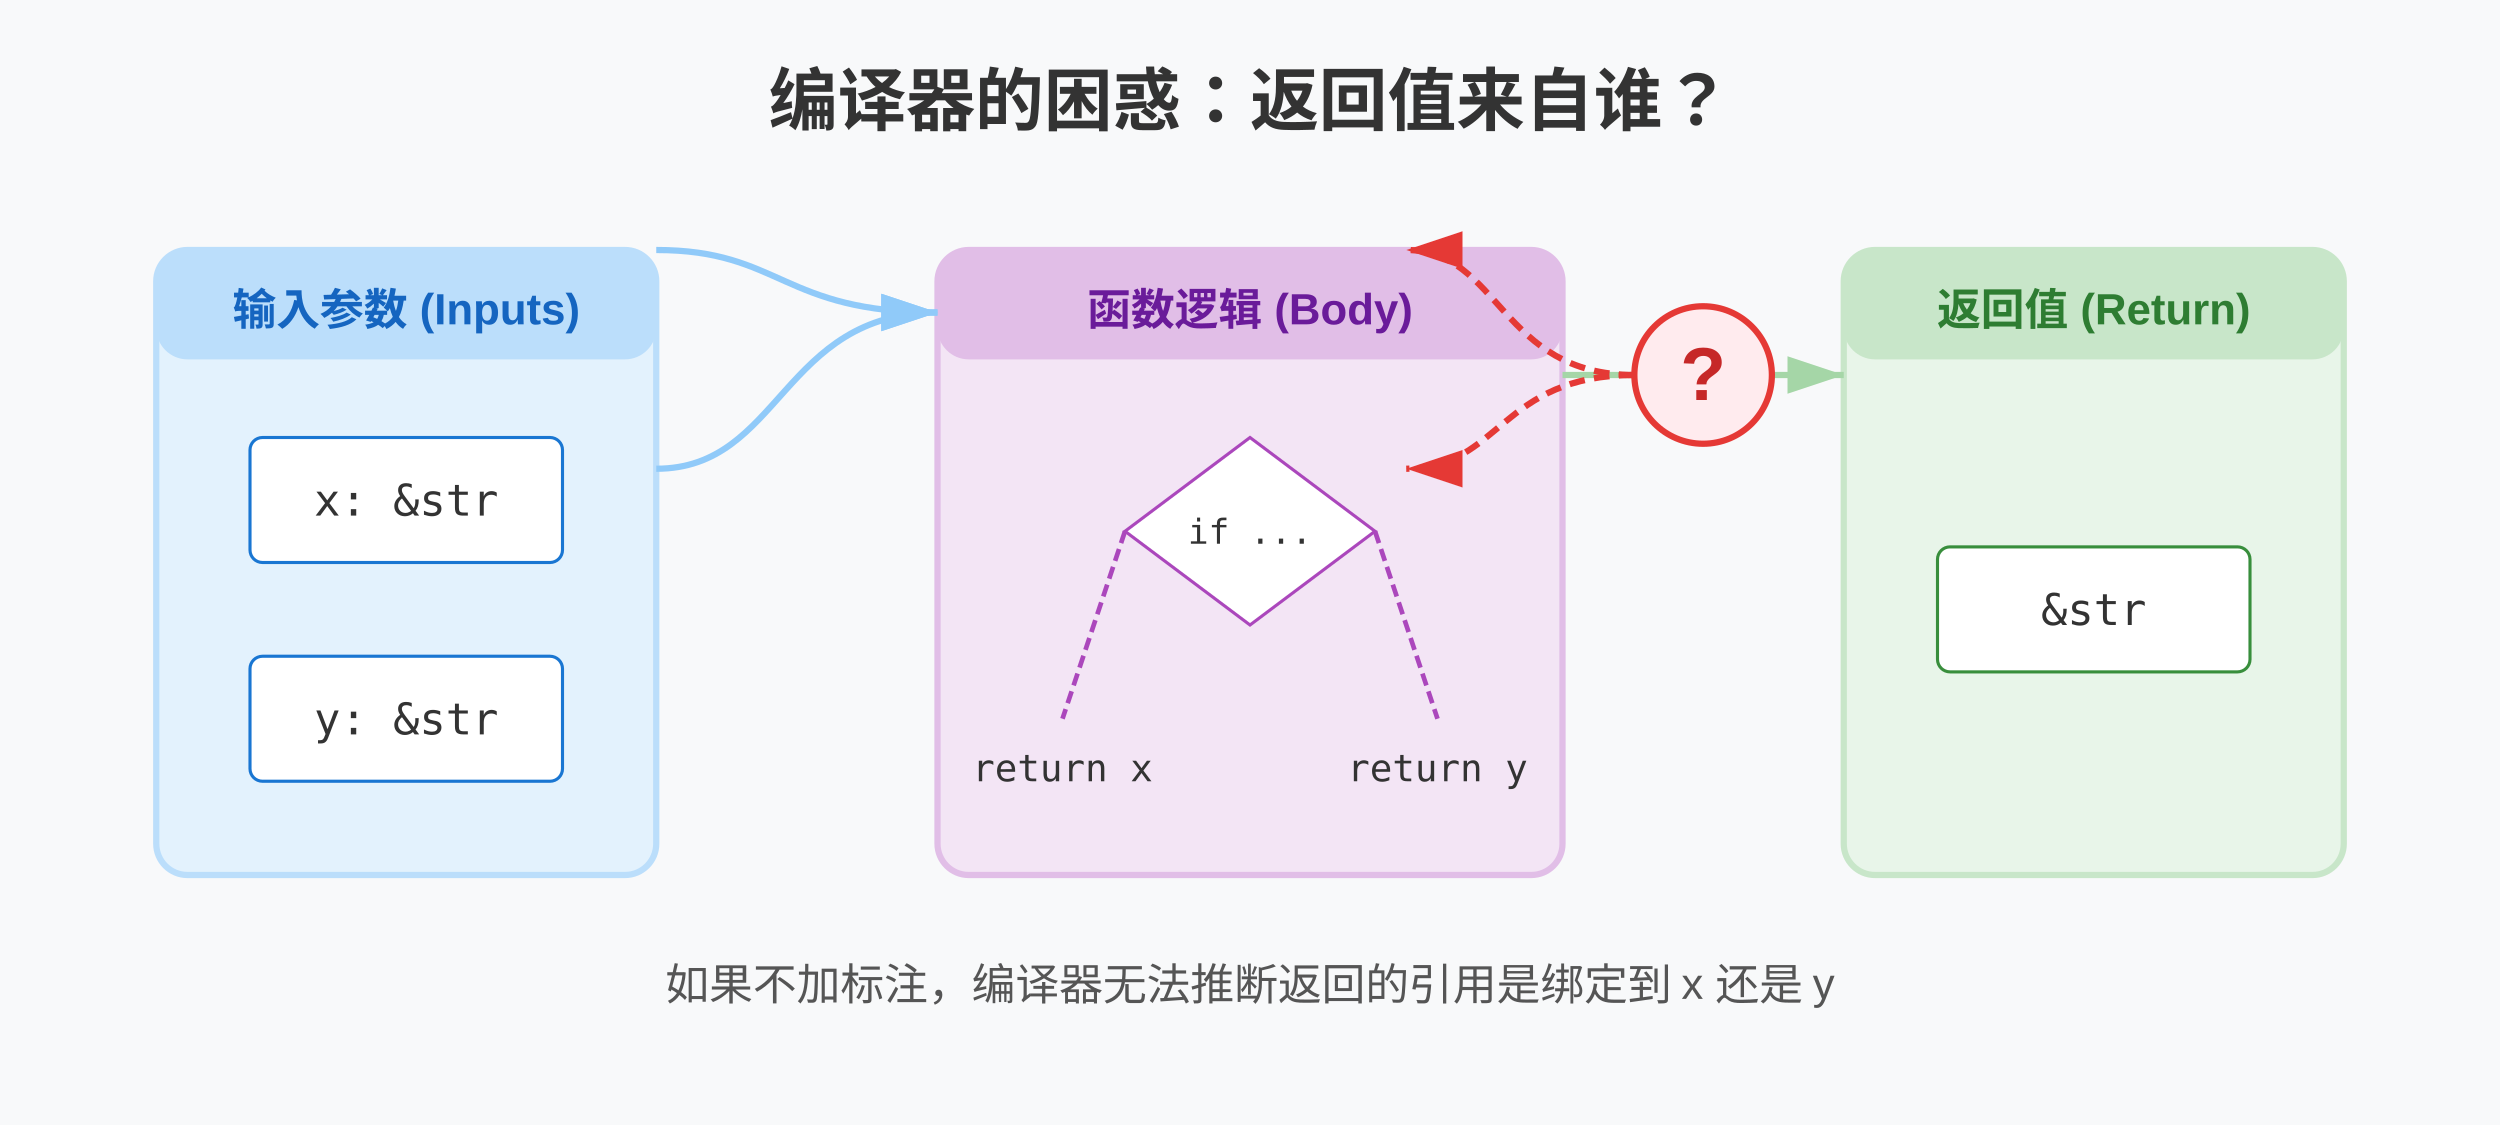
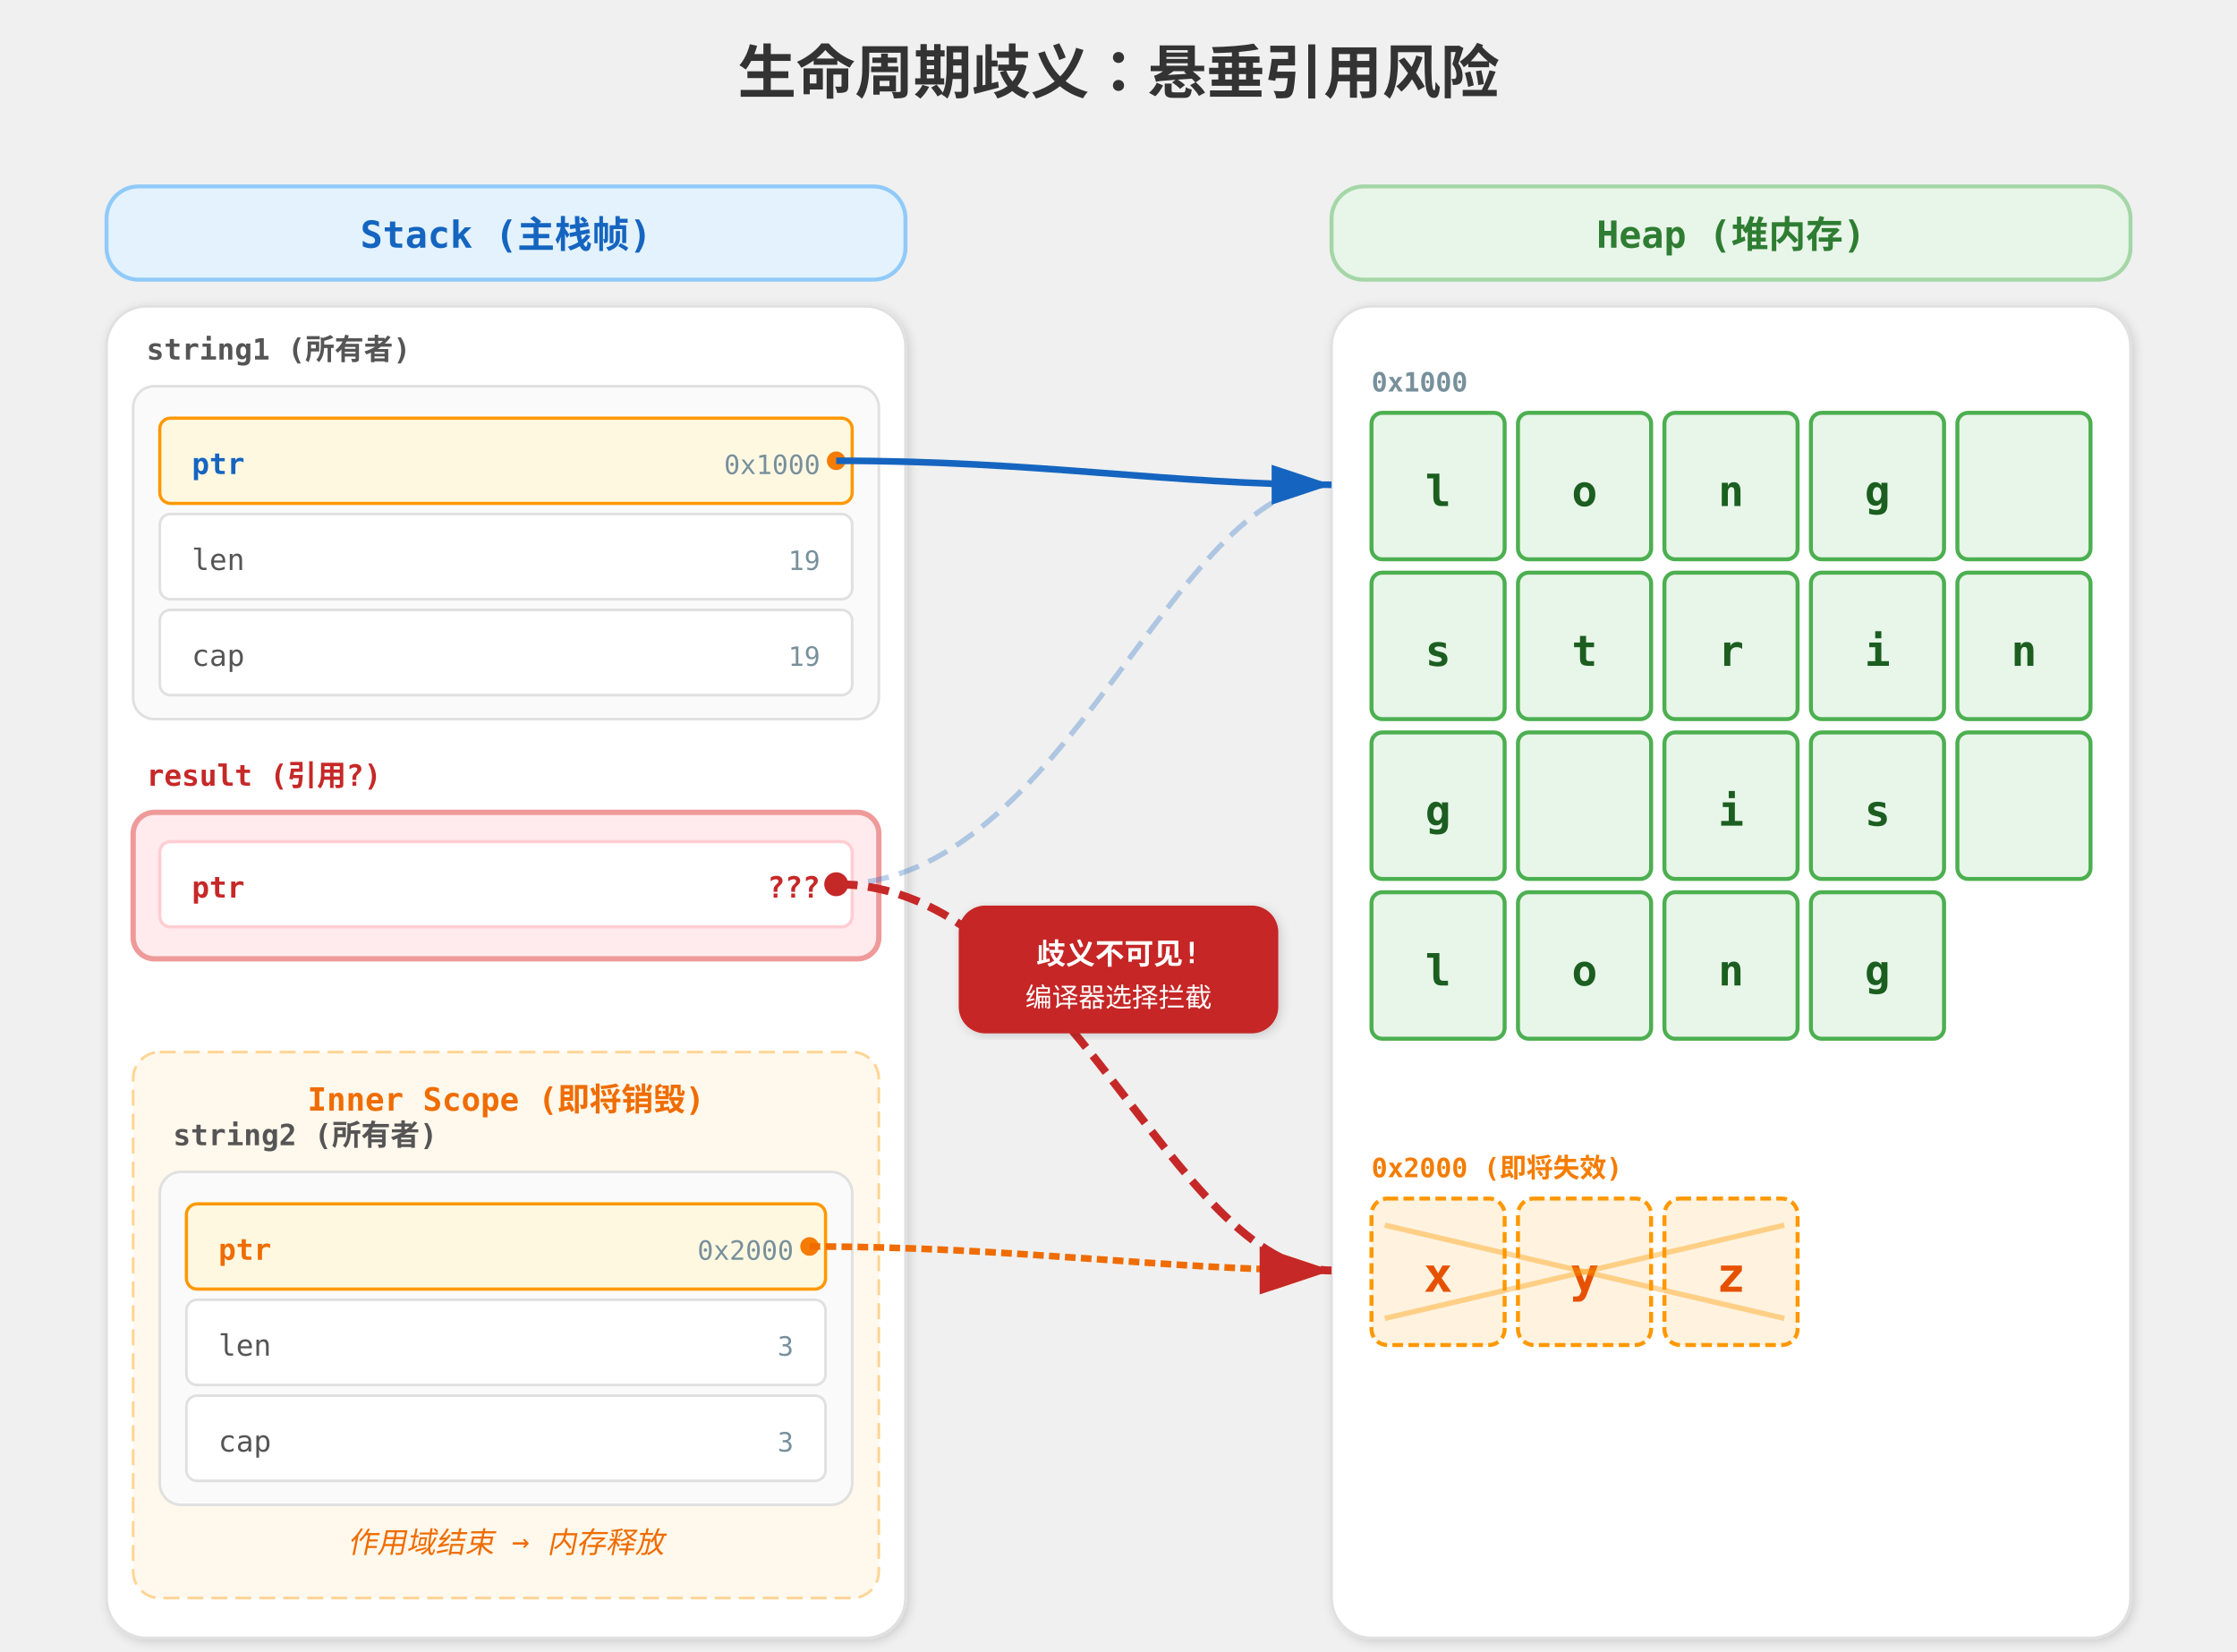
- <svg xmlns="http://www.w3.org/2000/svg" width="800" height="360" viewBox="0 0 800 360" shape-rendering="geometricPrecision" text-rendering="geometricPrecision">
-   <rect width="800" height="360" fill="#f8f9fa" />
-   <text x="400" y="40" font-family="Arial, sans-serif" font-size="22" font-weight="bold" text-anchor="middle" fill="#333">编译器的困惑：返回值来自谁？</text>
-   <g transform="translate(50, 80)">
-     <rect x="0" y="0" width="160" height="200" rx="10" fill="#e3f2fd" stroke="#bbdefb" stroke-width="2" />
-     <rect x="0" y="0" width="160" height="35" rx="10" fill="#bbdefb" />
-     <text x="80" y="24" font-family="Arial, sans-serif" font-size="14" font-weight="bold" text-anchor="middle" fill="#1565c0">输入参数 (Inputs)</text>
-     <rect x="30" y="60" width="100" height="40" rx="4" fill="#ffffff" stroke="#1976d2" stroke-width="1" />
-     <text x="80" y="85" font-family="monospace" font-size="14" text-anchor="middle" fill="#333">x: &amp;str</text>
-     <rect x="30" y="130" width="100" height="40" rx="4" fill="#ffffff" stroke="#1976d2" stroke-width="1" />
-     <text x="80" y="155" font-family="monospace" font-size="14" text-anchor="middle" fill="#333">y: &amp;str</text>
+ <svg xmlns="http://www.w3.org/2000/svg" width="840" height="620" viewBox="0 0 840 620" shape-rendering="geometricPrecision" text-rendering="geometricPrecision" style="background-color: #f8f9fa; font-family: 'JetBrains Mono', monospace, sans-serif;">
+   <defs>
+     <marker id="arrow-blue" markerWidth="10" markerHeight="10" refX="9" refY="3" orient="auto">
+       <path d="M0,0 L0,6 L9,3 z" fill="#1565c0" />
+     </marker>
+     <marker id="arrow-green" markerWidth="10" markerHeight="10" refX="9" refY="3" orient="auto">
+       <path d="M0,0 L0,6 L9,3 z" fill="#2e7d32" />
+     </marker>
+     <marker id="arrow-orange" markerWidth="10" markerHeight="10" refX="9" refY="3" orient="auto">
+       <path d="M0,0 L0,6 L9,3 z" fill="#ef6c00" />
+     </marker>
+     <marker id="arrow-red" markerWidth="10" markerHeight="10" refX="9" refY="3" orient="auto">
+       <path d="M0,0 L0,6 L9,3 z" fill="#c62828" />
+     </marker>
+     <filter id="shadow" x="-5%" y="-5%" width="110%" height="110%">
+       <feGaussianBlur in="SourceAlpha" stdDeviation="2" />
+       <feOffset dx="1" dy="1" result="offsetblur" />
+       <feComponentTransfer>
+         <feFuncA type="linear" slope="0.15" />
+       </feComponentTransfer>
+       <feMerge>
+         <feMergeNode />
+         <feMergeNode in="SourceGraphic" />
+       </feMerge>
+     </filter>
+   </defs>
+   <text x="420" y="35" text-anchor="middle" font-size="22" font-weight="bold" fill="#333333">生命周期歧义：悬垂引用风险</text>
+   <g transform="translate(40, 70)">
+     <rect x="0" y="0" width="300" height="35" rx="12" fill="#e3f2fd" stroke="#90caf9" stroke-width="1.5" />
+     <text x="150" y="23" text-anchor="middle" font-size="14" font-weight="bold" fill="#1565c0">Stack (主栈帧)</text>
+     <rect x="0" y="45" width="300" height="500" rx="15" fill="#ffffff" stroke="#e0e0e0" stroke-width="1" filter="url(#shadow)" />
+     <g transform="translate(10, 75)">
+       <text x="5" y="-10" font-size="11" font-weight="bold" fill="#555555">string1 (所有者)</text>
+       <rect x="0" y="0" width="280" height="125" rx="8" fill="#fafafa" stroke="#e0e0e0" stroke-width="1" />
+       <g transform="translate(10, 12)">
+         <rect width="260" height="32" rx="4" fill="#fff8e1" stroke="#ff9800" stroke-width="1.2" />
+         <text x="12" y="21" font-size="11" fill="#1565c0" font-weight="bold">ptr</text>
+         <text x="248" y="21" text-anchor="end" font-size="10" fill="#78909c">0x1000</text>
+         <circle cx="254" cy="16" r="3.5" fill="#f57c00" />
+       </g>
+       <g transform="translate(10, 48)">
+         <rect width="260" height="32" rx="4" fill="#ffffff" stroke="#e0e0e0" stroke-width="1" />
+         <text x="12" y="21" font-size="11" fill="#555555">len</text>
+         <text x="248" y="21" text-anchor="end" font-size="10" fill="#78909c">19</text>
+       </g>
+       <g transform="translate(10, 84)">
+         <rect width="260" height="32" rx="4" fill="#ffffff" stroke="#e0e0e0" stroke-width="1" />
+         <text x="12" y="21" font-size="11" fill="#555555">cap</text>
+         <text x="248" y="21" text-anchor="end" font-size="10" fill="#78909c">19</text>
+       </g>
+     </g>
+     <g transform="translate(10, 235)">
+       <text x="5" y="-10" font-size="11" font-weight="bold" fill="#c62828">result (引用?)</text>
+       <rect x="0" y="0" width="280" height="55" rx="8" fill="#ffebee" stroke="#ef9a9a" stroke-width="2" />
+       <g transform="translate(10, 11)">
+         <rect width="260" height="32" rx="4" fill="#ffffff" stroke="#ffcdd2" stroke-width="1.2" />
+         <text x="12" y="21" font-size="11" fill="#c62828" font-weight="bold">ptr</text>
+         <text x="248" y="21" text-anchor="end" font-size="11" fill="#c62828" font-weight="bold">???</text>
+         <circle cx="254" cy="16" r="4.5" fill="#c62828" />
+       </g>
+     </g>
+     <g transform="translate(10, 325)">
+       <rect x="0" y="0" width="280" height="205" rx="10" fill="#fff3e0" stroke="#ffb74d" stroke-dasharray="6,3" opacity="0.6" />
+       <text x="140" y="22" text-anchor="middle" font-size="12" font-weight="bold" fill="#ef6c00">Inner Scope (即将销毁)</text>
+       <g transform="translate(10, 45)">
+         <text x="5" y="-10" font-size="11" font-weight="bold" fill="#555555">string2 (所有者)</text>
+         <rect x="0" y="0" width="260" height="125" rx="8" fill="#fafafa" stroke="#e0e0e0" stroke-width="1" />
+         <g transform="translate(10, 12)">
+           <rect width="240" height="32" rx="4" fill="#fff8e1" stroke="#ff9800" stroke-width="1.2" />
+           <text x="12" y="21" font-size="11" fill="#ef6c00" font-weight="bold">ptr</text>
+           <text x="228" y="21" text-anchor="end" font-size="10" fill="#78909c">0x2000</text>
+           <circle cx="234" cy="16" r="3.5" fill="#f57c00" />
+         </g>
+         <g transform="translate(10, 48)">
+           <rect width="240" height="32" rx="4" fill="#ffffff" stroke="#e0e0e0" stroke-width="1" />
+           <text x="12" y="21" font-size="11" fill="#555555">len</text>
+           <text x="228" y="21" text-anchor="end" font-size="10" fill="#78909c">3</text>
+         </g>
+         <g transform="translate(10, 84)">
+           <rect width="240" height="32" rx="4" fill="#ffffff" stroke="#e0e0e0" stroke-width="1" />
+           <text x="12" y="21" font-size="11" fill="#555555">cap</text>
+           <text x="228" y="21" text-anchor="end" font-size="10" fill="#78909c">3</text>
+         </g>
+       </g>
+       <text x="140" y="188" text-anchor="middle" font-size="11" fill="#ef6c00" font-style="italic">作用域结束 → 内存释放</text>
+     </g>
  </g>
-   <g transform="translate(300, 80)">
-     <rect x="0" y="0" width="200" height="200" rx="10" fill="#f3e5f5" stroke="#e1bee7" stroke-width="2" />
-     <rect x="0" y="0" width="200" height="35" rx="10" fill="#e1bee7" />
-     <text x="100" y="24" font-family="Arial, sans-serif" font-size="14" font-weight="bold" text-anchor="middle" fill="#6a1b9a">函数逻辑 (Body)</text>
-     <path d="M100 60 L140 90 L100 120 L60 90 Z" fill="#ffffff" stroke="#ab47bc" stroke-width="1" />
-     <text x="100" y="94" font-family="monospace" font-size="11" text-anchor="middle" fill="#333">if ...</text>
-     <path d="M60 90 L 40 150" stroke="#ab47bc" stroke-width="1.5" fill="none" stroke-dasharray="4 2" />
-     <path d="M140 90 L 160 150" stroke="#ab47bc" stroke-width="1.5" fill="none" stroke-dasharray="4 2" />
-     <text x="40" y="170" font-family="monospace" font-size="12" text-anchor="middle" fill="#333">return x</text>
-     <text x="160" y="170" font-family="monospace" font-size="12" text-anchor="middle" fill="#333">return y</text>
+   <g transform="translate(500, 70)">
+     <rect x="0" y="0" width="300" height="35" rx="12" fill="#e8f5e9" stroke="#a5d6a7" stroke-width="1.5" />
+     <text x="150" y="23" text-anchor="middle" font-size="14" font-weight="bold" fill="#2e7d32">Heap (堆内存)</text>
+     <rect x="0" y="45" width="300" height="500" rx="15" fill="#ffffff" stroke="#e0e0e0" stroke-width="1" filter="url(#shadow)" />
+     <g transform="translate(15, 85)">
+       <text x="0" y="-8" font-size="10" fill="#78909c" font-weight="bold">0x1000</text>
+       <g transform="translate(0, 0)">
+         <g transform="translate(0, 0)">
+           <rect width="50" height="55" rx="4" fill="#e8f5e9" stroke="#4caf50" stroke-width="1.5" />
+           <text x="25" y="35" text-anchor="middle" font-size="16" font-weight="bold" fill="#1b5e20">l</text>
+         </g>
+         <g transform="translate(55, 0)">
+           <rect width="50" height="55" rx="4" fill="#e8f5e9" stroke="#4caf50" stroke-width="1.5" />
+           <text x="25" y="35" text-anchor="middle" font-size="16" font-weight="bold" fill="#1b5e20">o</text>
+         </g>
+         <g transform="translate(110, 0)">
+           <rect width="50" height="55" rx="4" fill="#e8f5e9" stroke="#4caf50" stroke-width="1.5" />
+           <text x="25" y="35" text-anchor="middle" font-size="16" font-weight="bold" fill="#1b5e20">n</text>
+         </g>
+         <g transform="translate(165, 0)">
+           <rect width="50" height="55" rx="4" fill="#e8f5e9" stroke="#4caf50" stroke-width="1.5" />
+           <text x="25" y="35" text-anchor="middle" font-size="16" font-weight="bold" fill="#1b5e20">g</text>
+         </g>
+         <g transform="translate(220, 0)">
+           <rect width="50" height="55" rx="4" fill="#e8f5e9" stroke="#4caf50" stroke-width="1.5" />
+           <text x="25" y="35" text-anchor="middle" font-size="16" font-weight="bold" fill="#1b5e20"> </text>
+         </g>
+         <g transform="translate(0, 60)">
+           <rect width="50" height="55" rx="4" fill="#e8f5e9" stroke="#4caf50" stroke-width="1.5" />
+           <text x="25" y="35" text-anchor="middle" font-size="16" font-weight="bold" fill="#1b5e20">s</text>
+         </g>
+         <g transform="translate(55, 60)">
+           <rect width="50" height="55" rx="4" fill="#e8f5e9" stroke="#4caf50" stroke-width="1.5" />
+           <text x="25" y="35" text-anchor="middle" font-size="16" font-weight="bold" fill="#1b5e20">t</text>
+         </g>
+         <g transform="translate(110, 60)">
+           <rect width="50" height="55" rx="4" fill="#e8f5e9" stroke="#4caf50" stroke-width="1.5" />
+           <text x="25" y="35" text-anchor="middle" font-size="16" font-weight="bold" fill="#1b5e20">r</text>
+         </g>
+         <g transform="translate(165, 60)">
+           <rect width="50" height="55" rx="4" fill="#e8f5e9" stroke="#4caf50" stroke-width="1.5" />
+           <text x="25" y="35" text-anchor="middle" font-size="16" font-weight="bold" fill="#1b5e20">i</text>
+         </g>
+         <g transform="translate(220, 60)">
+           <rect width="50" height="55" rx="4" fill="#e8f5e9" stroke="#4caf50" stroke-width="1.5" />
+           <text x="25" y="35" text-anchor="middle" font-size="16" font-weight="bold" fill="#1b5e20">n</text>
+         </g>
+         <g transform="translate(0, 120)">
+           <rect width="50" height="55" rx="4" fill="#e8f5e9" stroke="#4caf50" stroke-width="1.5" />
+           <text x="25" y="35" text-anchor="middle" font-size="16" font-weight="bold" fill="#1b5e20">g</text>
+         </g>
+         <g transform="translate(55, 120)">
+           <rect width="50" height="55" rx="4" fill="#e8f5e9" stroke="#4caf50" stroke-width="1.5" />
+           <text x="25" y="35" text-anchor="middle" font-size="16" font-weight="bold" fill="#1b5e20"> </text>
+         </g>
+         <g transform="translate(110, 120)">
+           <rect width="50" height="55" rx="4" fill="#e8f5e9" stroke="#4caf50" stroke-width="1.5" />
+           <text x="25" y="35" text-anchor="middle" font-size="16" font-weight="bold" fill="#1b5e20">i</text>
+         </g>
+         <g transform="translate(165, 120)">
+           <rect width="50" height="55" rx="4" fill="#e8f5e9" stroke="#4caf50" stroke-width="1.5" />
+           <text x="25" y="35" text-anchor="middle" font-size="16" font-weight="bold" fill="#1b5e20">s</text>
+         </g>
+         <g transform="translate(220, 120)">
+           <rect width="50" height="55" rx="4" fill="#e8f5e9" stroke="#4caf50" stroke-width="1.5" />
+           <text x="25" y="35" text-anchor="middle" font-size="16" font-weight="bold" fill="#1b5e20"> </text>
+         </g>
+         <g transform="translate(0, 180)">
+           <rect width="50" height="55" rx="4" fill="#e8f5e9" stroke="#4caf50" stroke-width="1.5" />
+           <text x="25" y="35" text-anchor="middle" font-size="16" font-weight="bold" fill="#1b5e20">l</text>
+         </g>
+         <g transform="translate(55, 180)">
+           <rect width="50" height="55" rx="4" fill="#e8f5e9" stroke="#4caf50" stroke-width="1.5" />
+           <text x="25" y="35" text-anchor="middle" font-size="16" font-weight="bold" fill="#1b5e20">o</text>
+         </g>
+         <g transform="translate(110, 180)">
+           <rect width="50" height="55" rx="4" fill="#e8f5e9" stroke="#4caf50" stroke-width="1.5" />
+           <text x="25" y="35" text-anchor="middle" font-size="16" font-weight="bold" fill="#1b5e20">n</text>
+         </g>
+         <g transform="translate(165, 180)">
+           <rect width="50" height="55" rx="4" fill="#e8f5e9" stroke="#4caf50" stroke-width="1.5" />
+           <text x="25" y="35" text-anchor="middle" font-size="16" font-weight="bold" fill="#1b5e20">g</text>
+         </g>
+       </g>
+     </g>
+     <g transform="translate(15, 380)">
+       <text x="0" y="-8" font-size="10" fill="#f57c00" font-weight="bold">0x2000 (即将失效)</text>
+       <g transform="translate(0, 0)">
+         <rect x="0" y="0" width="50" height="55" rx="6" fill="#fff3e0" stroke="#ff9800" stroke-width="1.5" stroke-dasharray="4,2" />
+         <text x="25" y="35" text-anchor="middle" font-size="18" fill="#e65100" font-weight="bold">x</text>
+         <rect x="55" y="0" width="50" height="55" rx="6" fill="#fff3e0" stroke="#ff9800" stroke-width="1.5" stroke-dasharray="4,2" />
+         <text x="80" y="35" text-anchor="middle" font-size="18" fill="#e65100" font-weight="bold">y</text>
+         <rect x="110" y="0" width="50" height="55" rx="6" fill="#fff3e0" stroke="#ff9800" stroke-width="1.5" stroke-dasharray="4,2" />
+         <text x="135" y="35" text-anchor="middle" font-size="18" fill="#e65100" font-weight="bold">z</text>
+       </g>
+       <line x1="5" y1="10" x2="155" y2="45" stroke="#ff9800" stroke-width="2" opacity="0.4" />
+       <line x1="155" y1="10" x2="5" y2="45" stroke="#ff9800" stroke-width="2" opacity="0.4" />
+     </g>
  </g>
-   <g transform="translate(590, 80)">
-     <rect x="0" y="0" width="160" height="200" rx="10" fill="#e8f5e9" stroke="#c8e6c9" stroke-width="2" />
-     <rect x="0" y="0" width="160" height="35" rx="10" fill="#c8e6c9" />
-     <text x="80" y="24" font-family="Arial, sans-serif" font-size="14" font-weight="bold" text-anchor="middle" fill="#2e7d32">返回值 (Return)</text>
-     <rect x="30" y="95" width="100" height="40" rx="4" fill="#ffffff" stroke="#388e3c" stroke-width="1" />
-     <text x="80" y="120" font-family="monospace" font-size="14" text-anchor="middle" fill="#333">&amp;str</text>
+   <path d="M 314 173 C 390 173, 440 182, 500 182" fill="none" stroke="#1565c0" stroke-width="2.5" marker-end="url(#arrow-blue)" />
+   <path d="M 304 468 C 380 468, 440 477, 500 477" fill="none" stroke="#ef6c00" stroke-width="2.5" marker-end="url(#arrow-orange)" stroke-dasharray="4,2" />
+   <path d="M 314 332 C 400 332, 440 182, 500 182" fill="none" stroke="#1565c0" stroke-width="2" stroke-dasharray="8,4" marker-end="url(#arrow-blue)" opacity="0.3" />
+   <path d="M 314 332 C 400 332, 440 477, 500 477" fill="none" stroke="#c62828" stroke-width="3" stroke-dasharray="8,4" marker-end="url(#arrow-red)" />
+   <g transform="translate(360, 340)">
+     <rect x="0" y="0" width="120" height="48" rx="10" fill="#c62828" filter="url(#shadow)" />
+     <text x="60" y="22" text-anchor="middle" font-size="11" fill="#ffffff" font-weight="bold">歧义不可见!</text>
+     <text x="60" y="38" text-anchor="middle" font-size="10" fill="#ffffff">编译器选择拦截</text>
  </g>
-   <path d="M210 80 C 250 80, 250 100, 300 100" stroke="#90caf9" stroke-width="2" fill="none" marker-end="url(#arrow-blue)" />
-   <path d="M210 150 C 250 150, 250 100, 300 100" stroke="#90caf9" stroke-width="2" fill="none" marker-end="url(#arrow-blue)" />
-   <path d="M500 120 L 590 120" stroke="#a5d6a7" stroke-width="2" fill="none" marker-end="url(#arrow-green)" />
-   <circle cx="545" cy="120" r="22" fill="#ffebee" stroke="#e53935" stroke-width="2" />
-   <text x="545" y="128" font-family="Arial, sans-serif" font-size="24" font-weight="bold" text-anchor="middle" fill="#c62828">?</text>
-   <path d="M523 120 C 480 120, 480 80, 450 80" stroke="#e53935" stroke-width="2" stroke-dasharray="5 3" fill="none" marker-end="url(#arrow-red)" />
-   <path d="M523 120 C 480 120, 480 150, 450 150" stroke="#e53935" stroke-width="2" stroke-dasharray="5 3" fill="none" marker-end="url(#arrow-red)" />
-   <text x="400" y="320" font-family="Arial, sans-serif" font-size="14" text-anchor="middle" fill="#555">如果不加标注，编译器无法推断返回的引用是绑定到 x 还是 y</text>
-   <defs>
-     <marker id="arrow-blue" markerWidth="10" markerHeight="10" refX="9" refY="3" orient="auto" markerUnits="strokeWidth">
-       <path d="M0,0 L0,6 L9,3 z" fill="#90caf9" />
-     </marker>
-     <marker id="arrow-green" markerWidth="10" markerHeight="10" refX="9" refY="3" orient="auto" markerUnits="strokeWidth">
-       <path d="M0,0 L0,6 L9,3 z" fill="#a5d6a7" />
-     </marker>
-     <marker id="arrow-red" markerWidth="10" markerHeight="10" refX="9" refY="3" orient="auto" markerUnits="strokeWidth">
-       <path d="M0,0 L0,6 L9,3 z" fill="#e53935" />
-     </marker>
-   </defs>
</svg>
